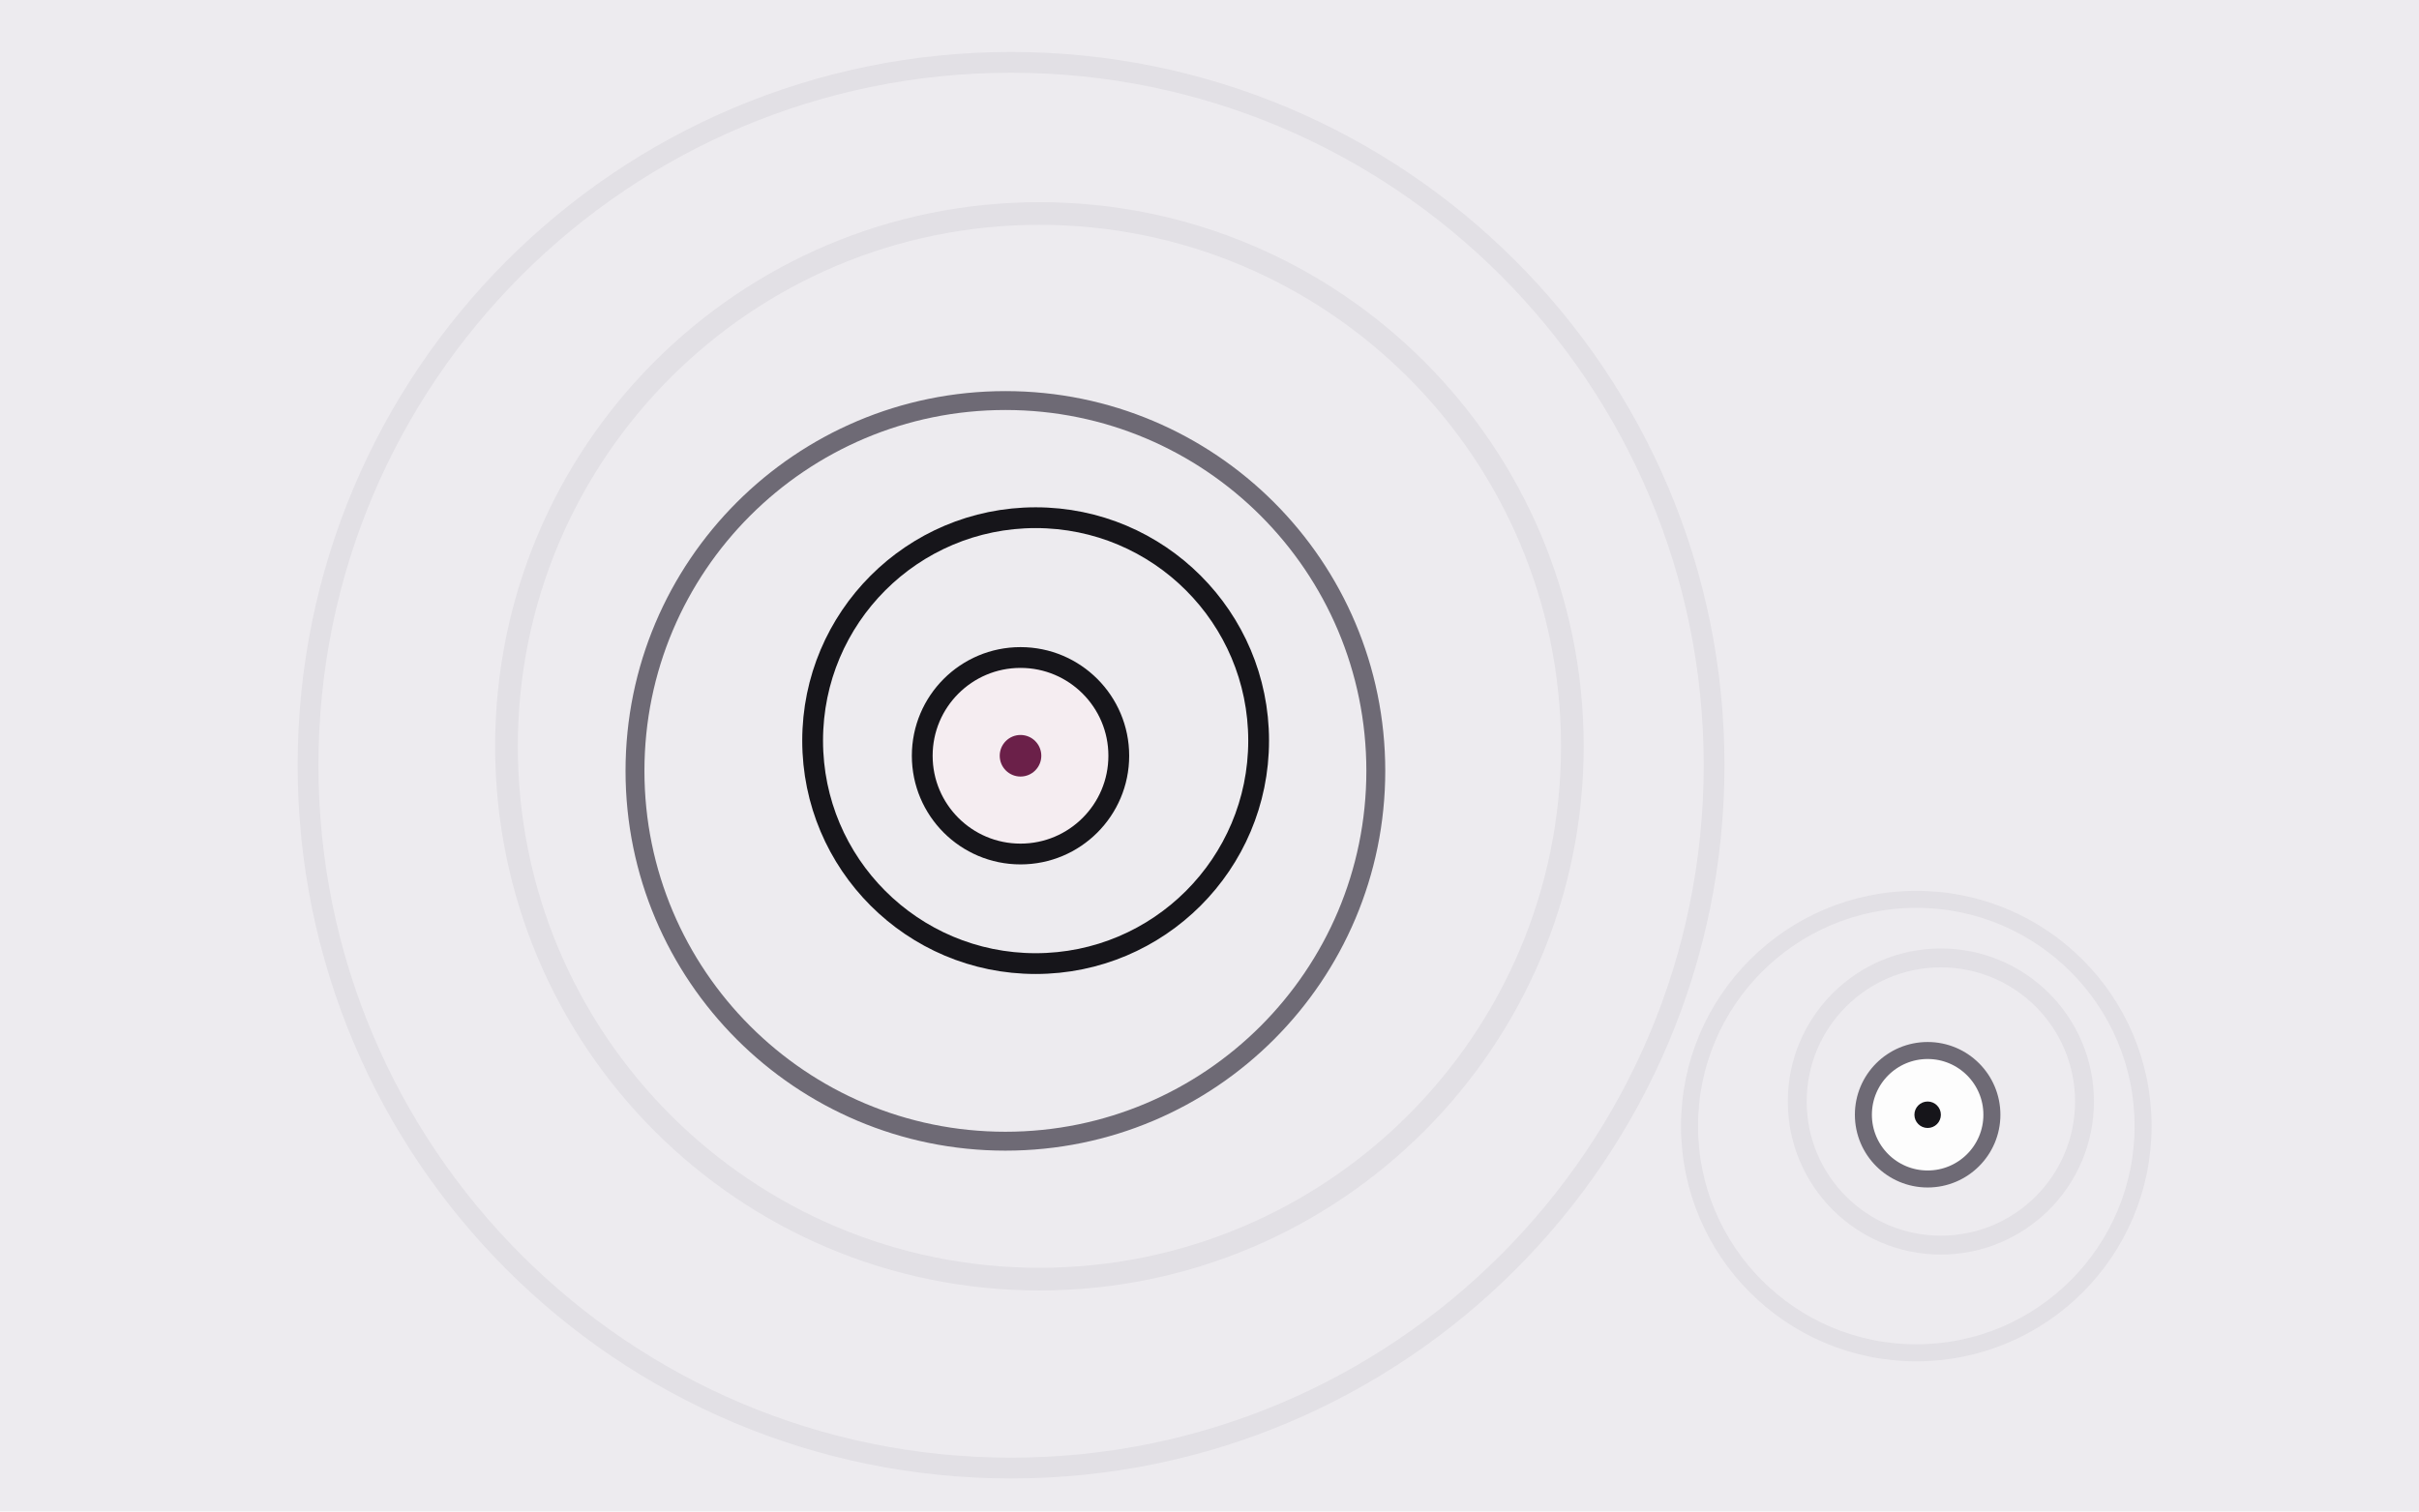
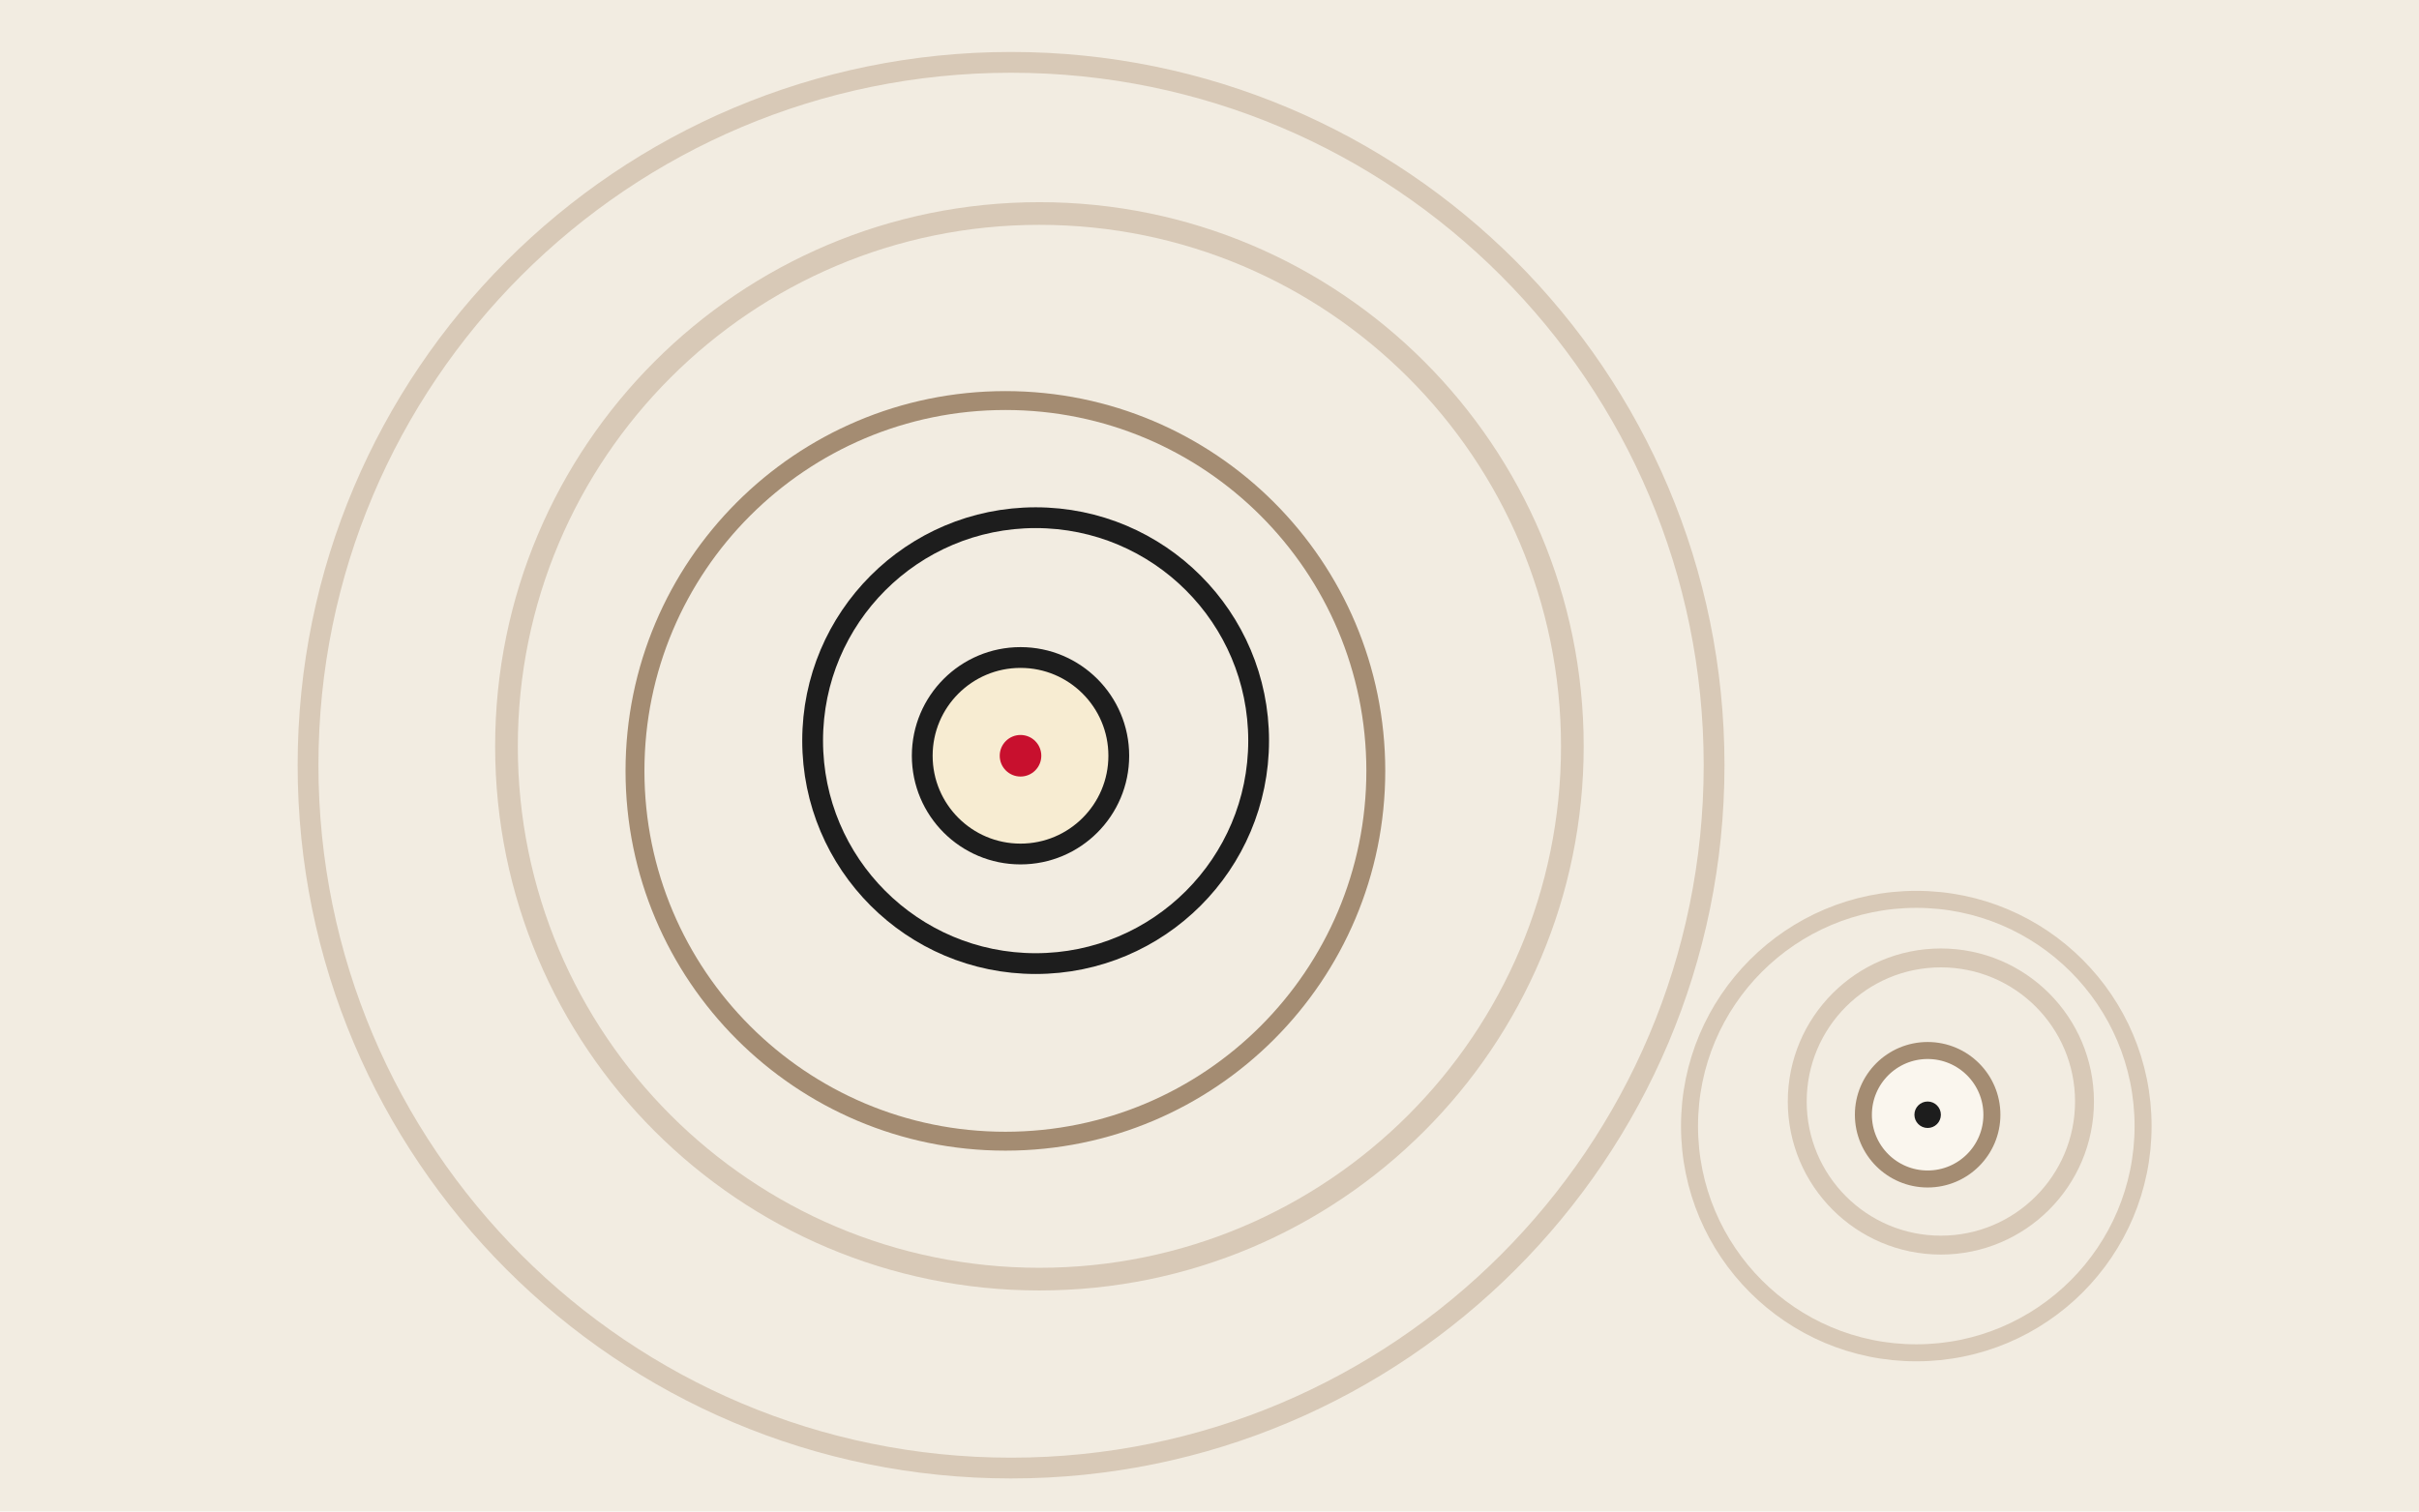
<svg xmlns="http://www.w3.org/2000/svg" viewBox="0 0 1280 800" role="img">
-   <rect width="1280" height="800" fill="#EDEBEF" />
+   <rect width="1280" height="800" fill="#F2ECE1" />
  <g fill="none" stroke-linecap="round">
-     <circle cx="535" cy="405" r="372" stroke="#E2E0E5" stroke-width="11" />
-     <circle cx="550" cy="395" r="282" stroke="#E2E0E5" stroke-width="12" />
-     <circle cx="532" cy="408" r="196" stroke="#6E6A75" stroke-width="10" />
-     <circle cx="548" cy="392" r="118" stroke="#16151A" stroke-width="11" />
+     <circle cx="535" cy="405" r="372" stroke="#D8C9B7" stroke-width="11" />
+     <circle cx="550" cy="395" r="282" stroke="#D8C9B7" stroke-width="12" />
+     <circle cx="532" cy="408" r="196" stroke="#A48C72" stroke-width="10" />
+     <circle cx="548" cy="392" r="118" stroke="#1D1D1D" stroke-width="11" />
  </g>
-   <circle cx="540" cy="400" r="52" fill="#F5EDF1" stroke="#16151A" stroke-width="11" />
-   <circle cx="540" cy="400" r="11" fill="#6B2049" />
+   <circle cx="540" cy="400" r="52" fill="#F7ECD2" stroke="#1D1D1D" stroke-width="11" />
+   <circle cx="540" cy="400" r="11" fill="#C8102E" />
  <g fill="none">
-     <circle cx="1014" cy="596" r="120" stroke="#E2E0E5" stroke-width="9" />
-     <circle cx="1027" cy="583" r="76" stroke="#E2E0E5" stroke-width="10" />
-     <circle cx="1020" cy="590" r="34" fill="#FDFDFD" stroke="#6E6A75" stroke-width="9" />
+     <circle cx="1014" cy="596" r="120" stroke="#D8C9B7" stroke-width="9" />
+     <circle cx="1027" cy="583" r="76" stroke="#D8C9B7" stroke-width="10" />
+     <circle cx="1020" cy="590" r="34" fill="#FAF6EE" stroke="#A48C72" stroke-width="9" />
  </g>
-   <circle cx="1020" cy="590" r="7" fill="#16151A" />
+   <circle cx="1020" cy="590" r="7" fill="#1D1D1D" />
</svg>
